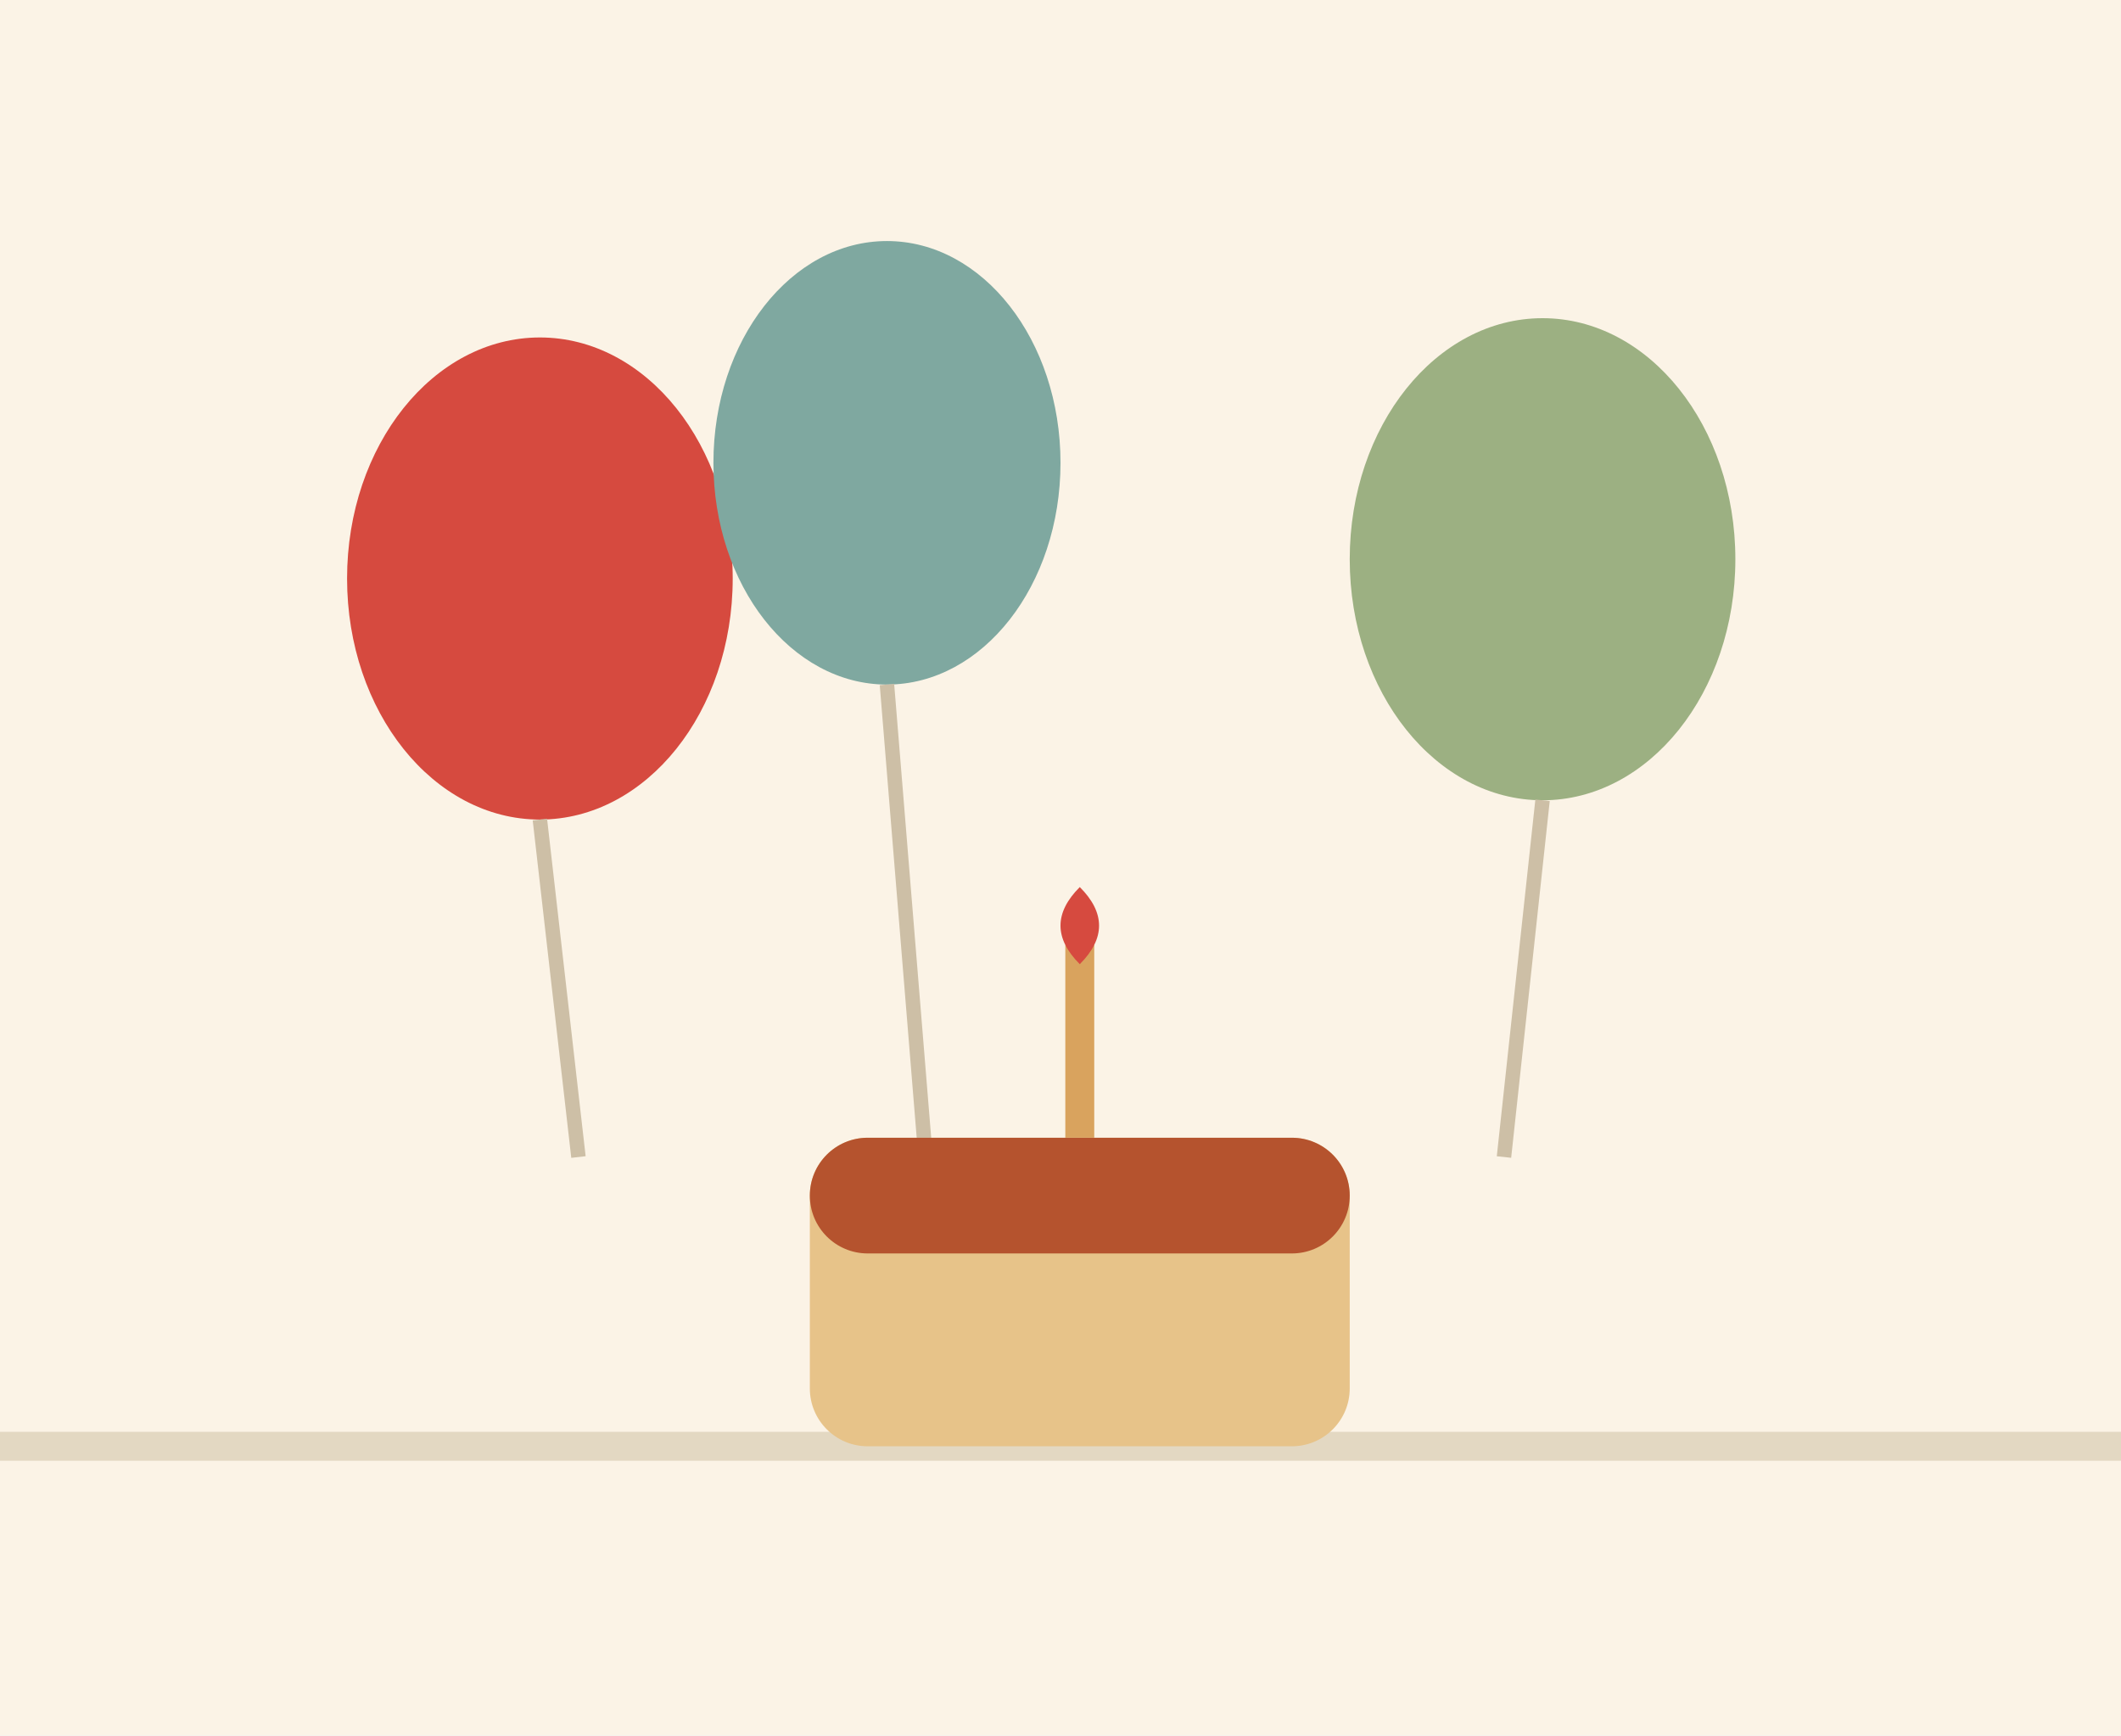
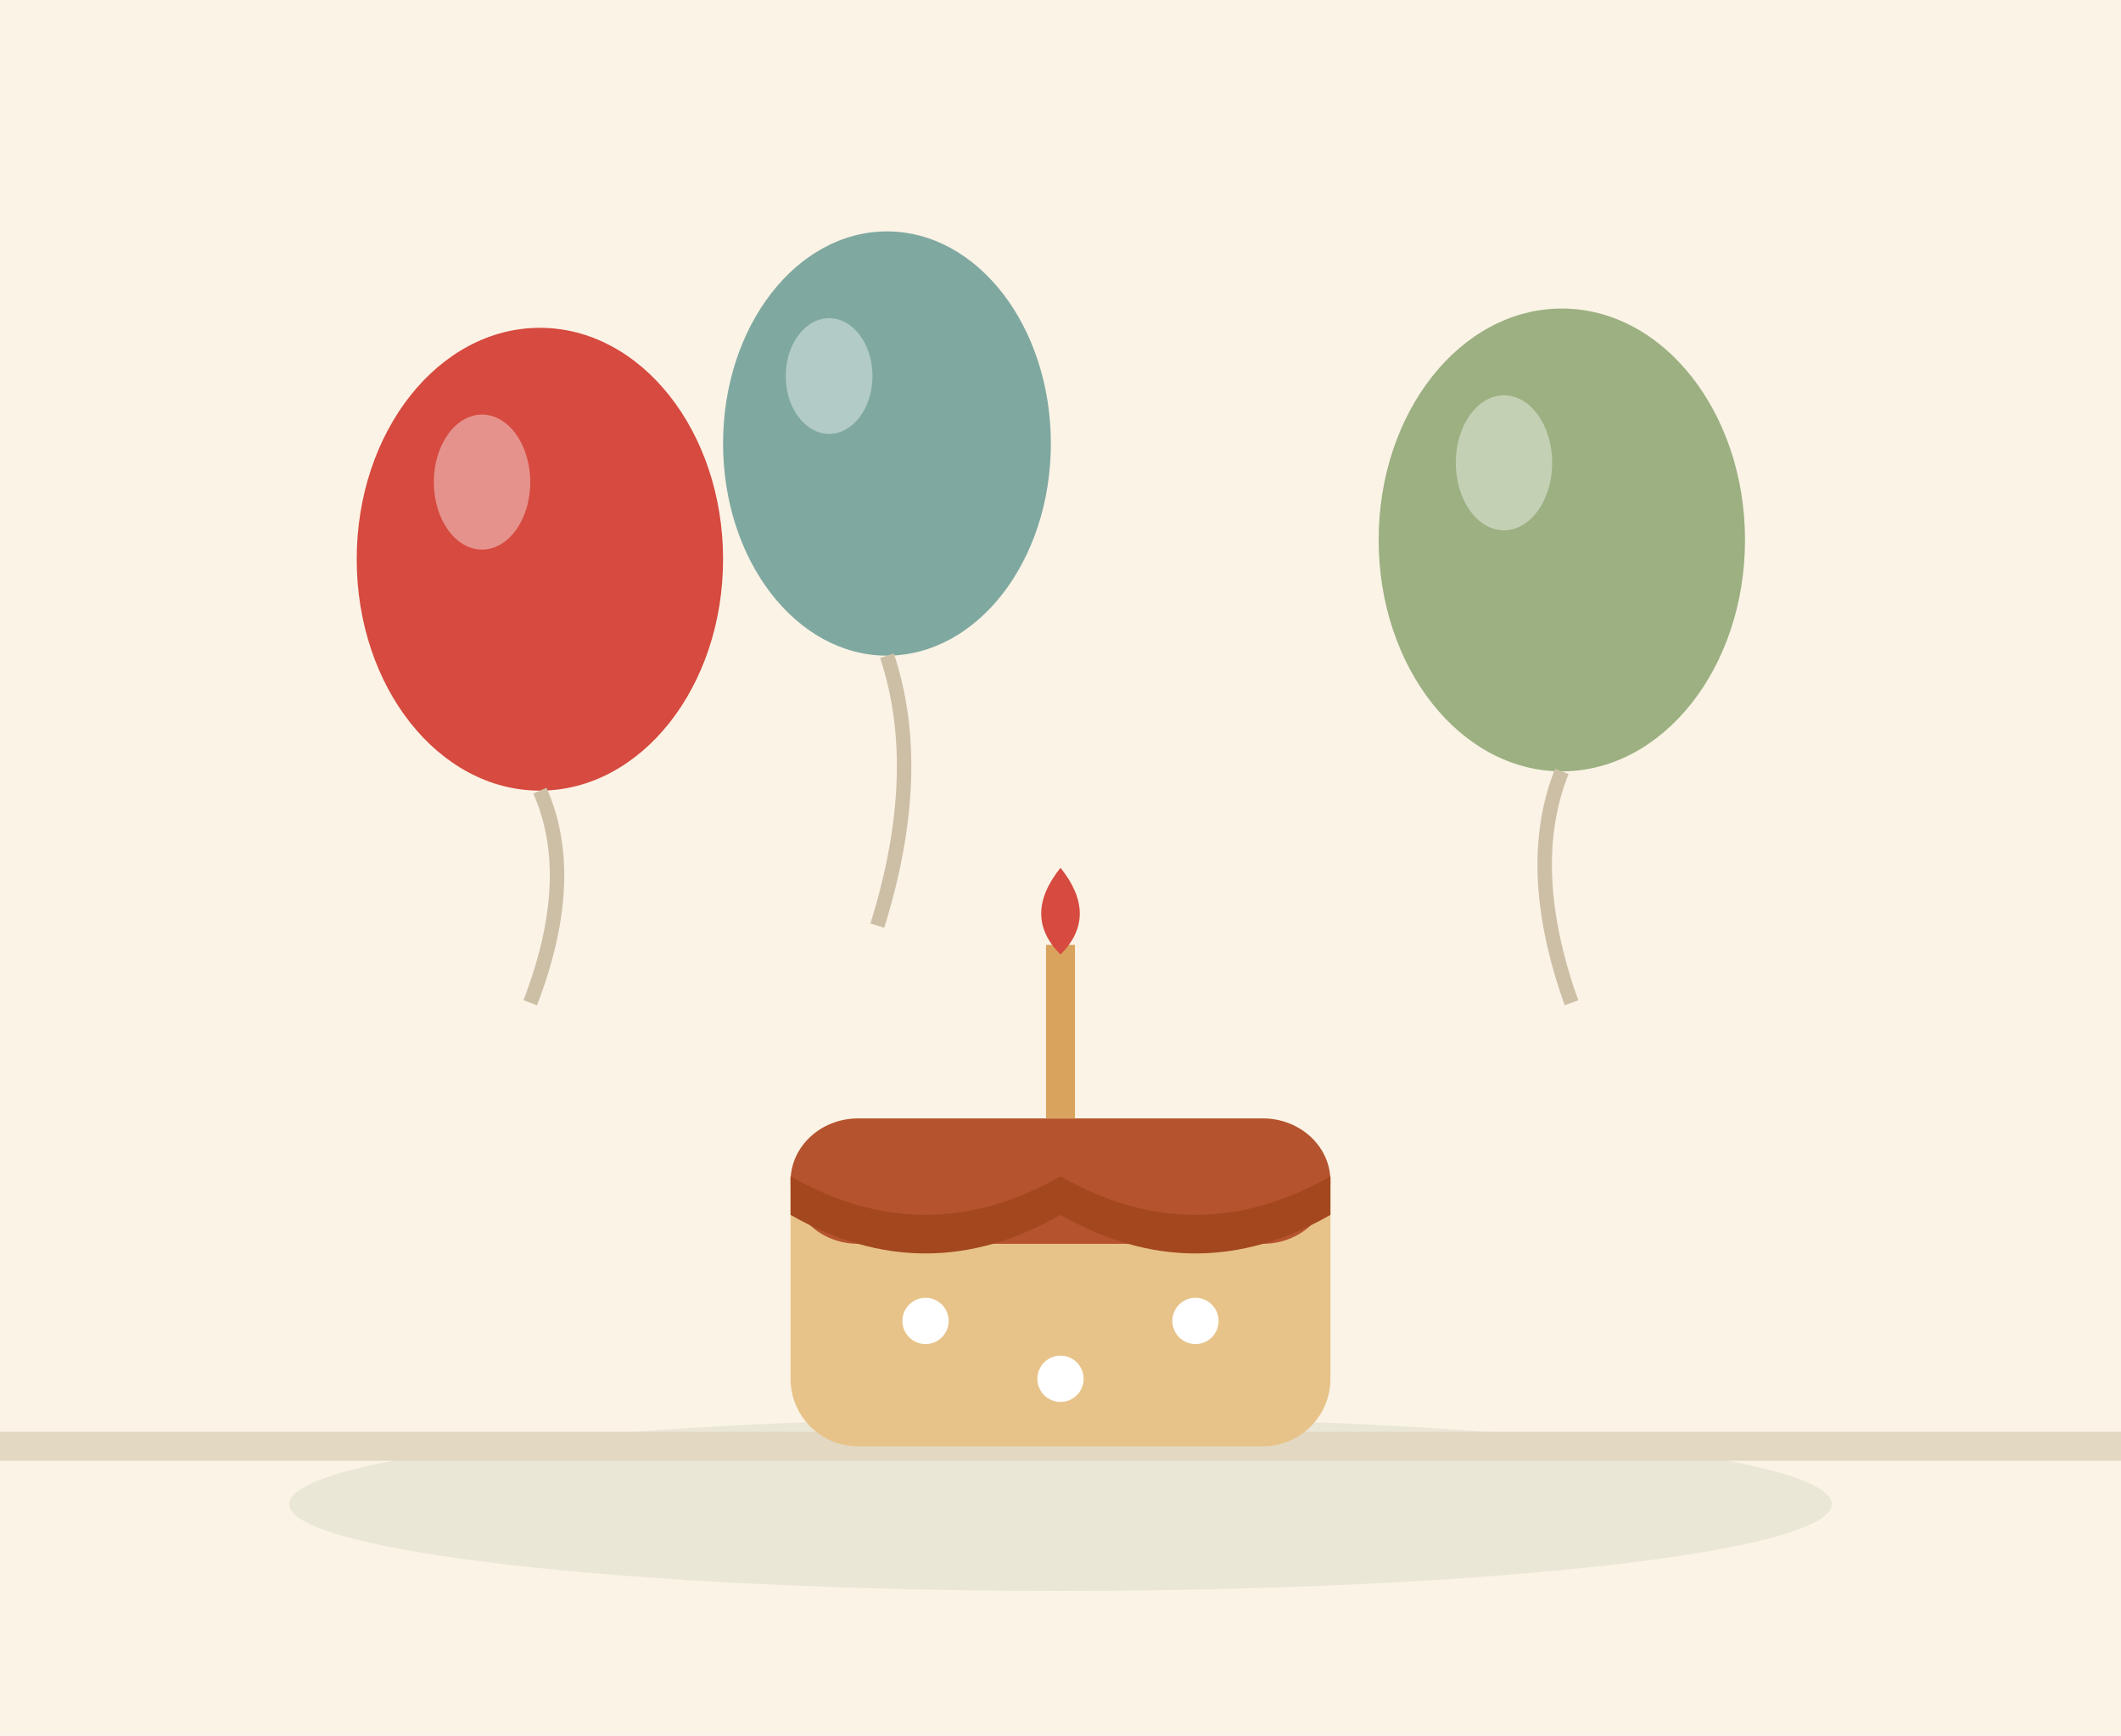
<svg xmlns="http://www.w3.org/2000/svg" viewBox="0 0 220 180" role="img" aria-label="Illustrated birthday cake with balloons.">
  <rect width="220" height="180" fill="#fbf3e6" />
+   <ellipse cx="110" cy="156" rx="80" ry="9" fill="#7a8f63" opacity="0.12" />
  <path d="M0 150 H220" stroke="#e3d8c2" stroke-width="3" />
-   <ellipse cx="56" cy="60" rx="20" ry="25" fill="#D64A3F" />
-   <ellipse cx="92" cy="48" rx="18" ry="23" fill="#7FA8A0" />
-   <ellipse cx="160" cy="58" rx="20" ry="25" fill="#9CB082" />
-   <line x1="56" y1="85" x2="60" y2="120" stroke="#cdbfa6" stroke-width="1.5" />
-   <line x1="92" y1="71" x2="96" y2="120" stroke="#cdbfa6" stroke-width="1.5" />
-   <line x1="160" y1="83" x2="156" y2="120" stroke="#cdbfa6" stroke-width="1.5" />
-   <rect x="84" y="118" width="56" height="32" rx="6" fill="#e7c389" />
-   <rect x="84" y="118" width="56" height="12" rx="6" fill="#B5532E" />
-   <line x1="112" y1="98" x2="112" y2="118" stroke="#D9A35E" stroke-width="3" />
-   <path d="M112 92 q-4 4 0 8 q4 -4 0 -8" fill="#D64A3F" />
+   <ellipse cx="56" cy="58" rx="19" ry="24" fill="#D64A3F" />
+   <ellipse cx="50" cy="50" rx="5" ry="7" fill="#fff" opacity="0.4" />
+   <ellipse cx="92" cy="46" rx="17" ry="22" fill="#7FA8A0" />
+   <ellipse cx="86" cy="39" rx="4.5" ry="6" fill="#fff" opacity="0.4" />
+   <ellipse cx="162" cy="56" rx="19" ry="24" fill="#9CB082" />
+   <ellipse cx="156" cy="48" rx="5" ry="7" fill="#fff" opacity="0.4" />
+   <path d="M56 82 q4 9 -1 22" stroke="#cdbfa6" stroke-width="1.5" fill="none" />
+   <path d="M92 68 q4 12 -1 28" stroke="#cdbfa6" stroke-width="1.5" fill="none" />
+   <path d="M162 80 q-4 10 1 24" stroke="#cdbfa6" stroke-width="1.5" fill="none" />
+   <rect x="82" y="116" width="56" height="34" rx="7" fill="#e7c389" />
+   <rect x="82" y="116" width="56" height="13" rx="7" fill="#B5532E" />
+   <path d="M82 122 q14 8 28 0 q14 8 28 0 v4 q-14 8 -28 0 q-14 8 -28 0 Z" fill="#a3471f" />
+   <circle cx="96" cy="137" r="2.4" fill="#fff" />
+   <circle cx="124" cy="137" r="2.4" fill="#fff" />
+   <circle cx="110" cy="143" r="2.4" fill="#fff" />
+   <line x1="110" y1="98" x2="110" y2="116" stroke="#D9A35E" stroke-width="3" />
+   <path d="M110 90 q-4 5 0 9 q4 -4 0 -9" fill="#D64A3F" />
</svg>
